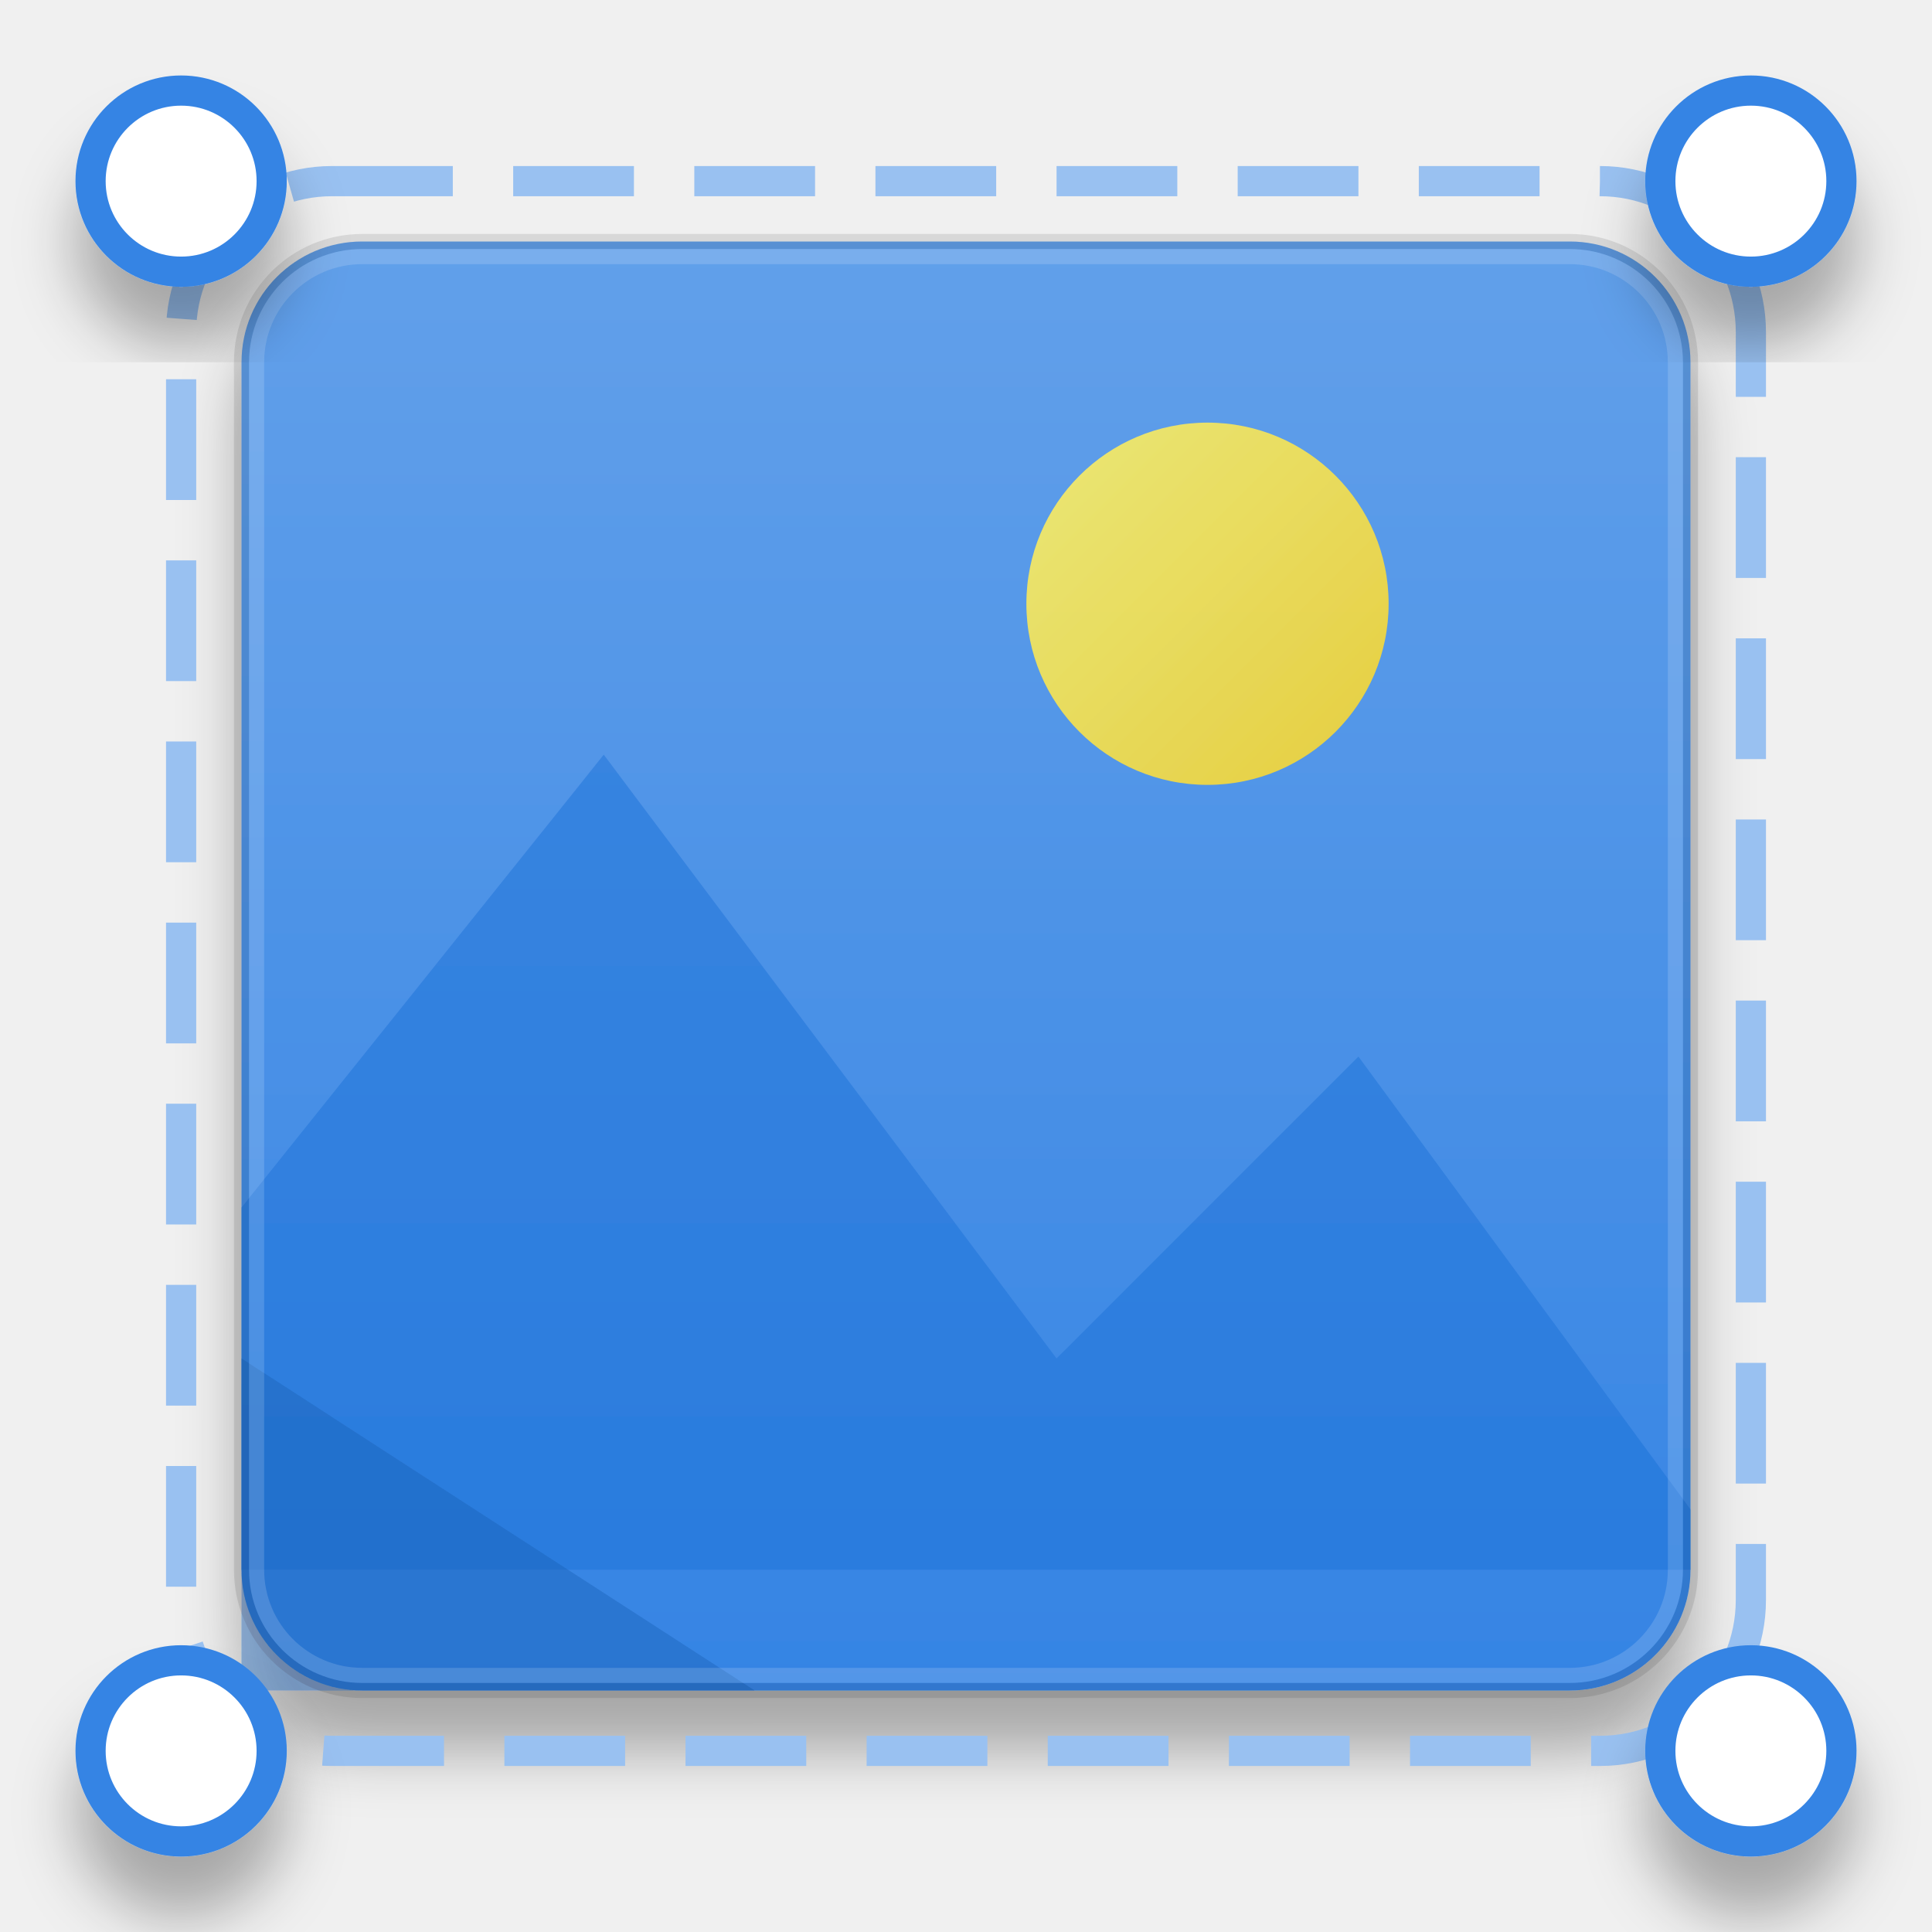
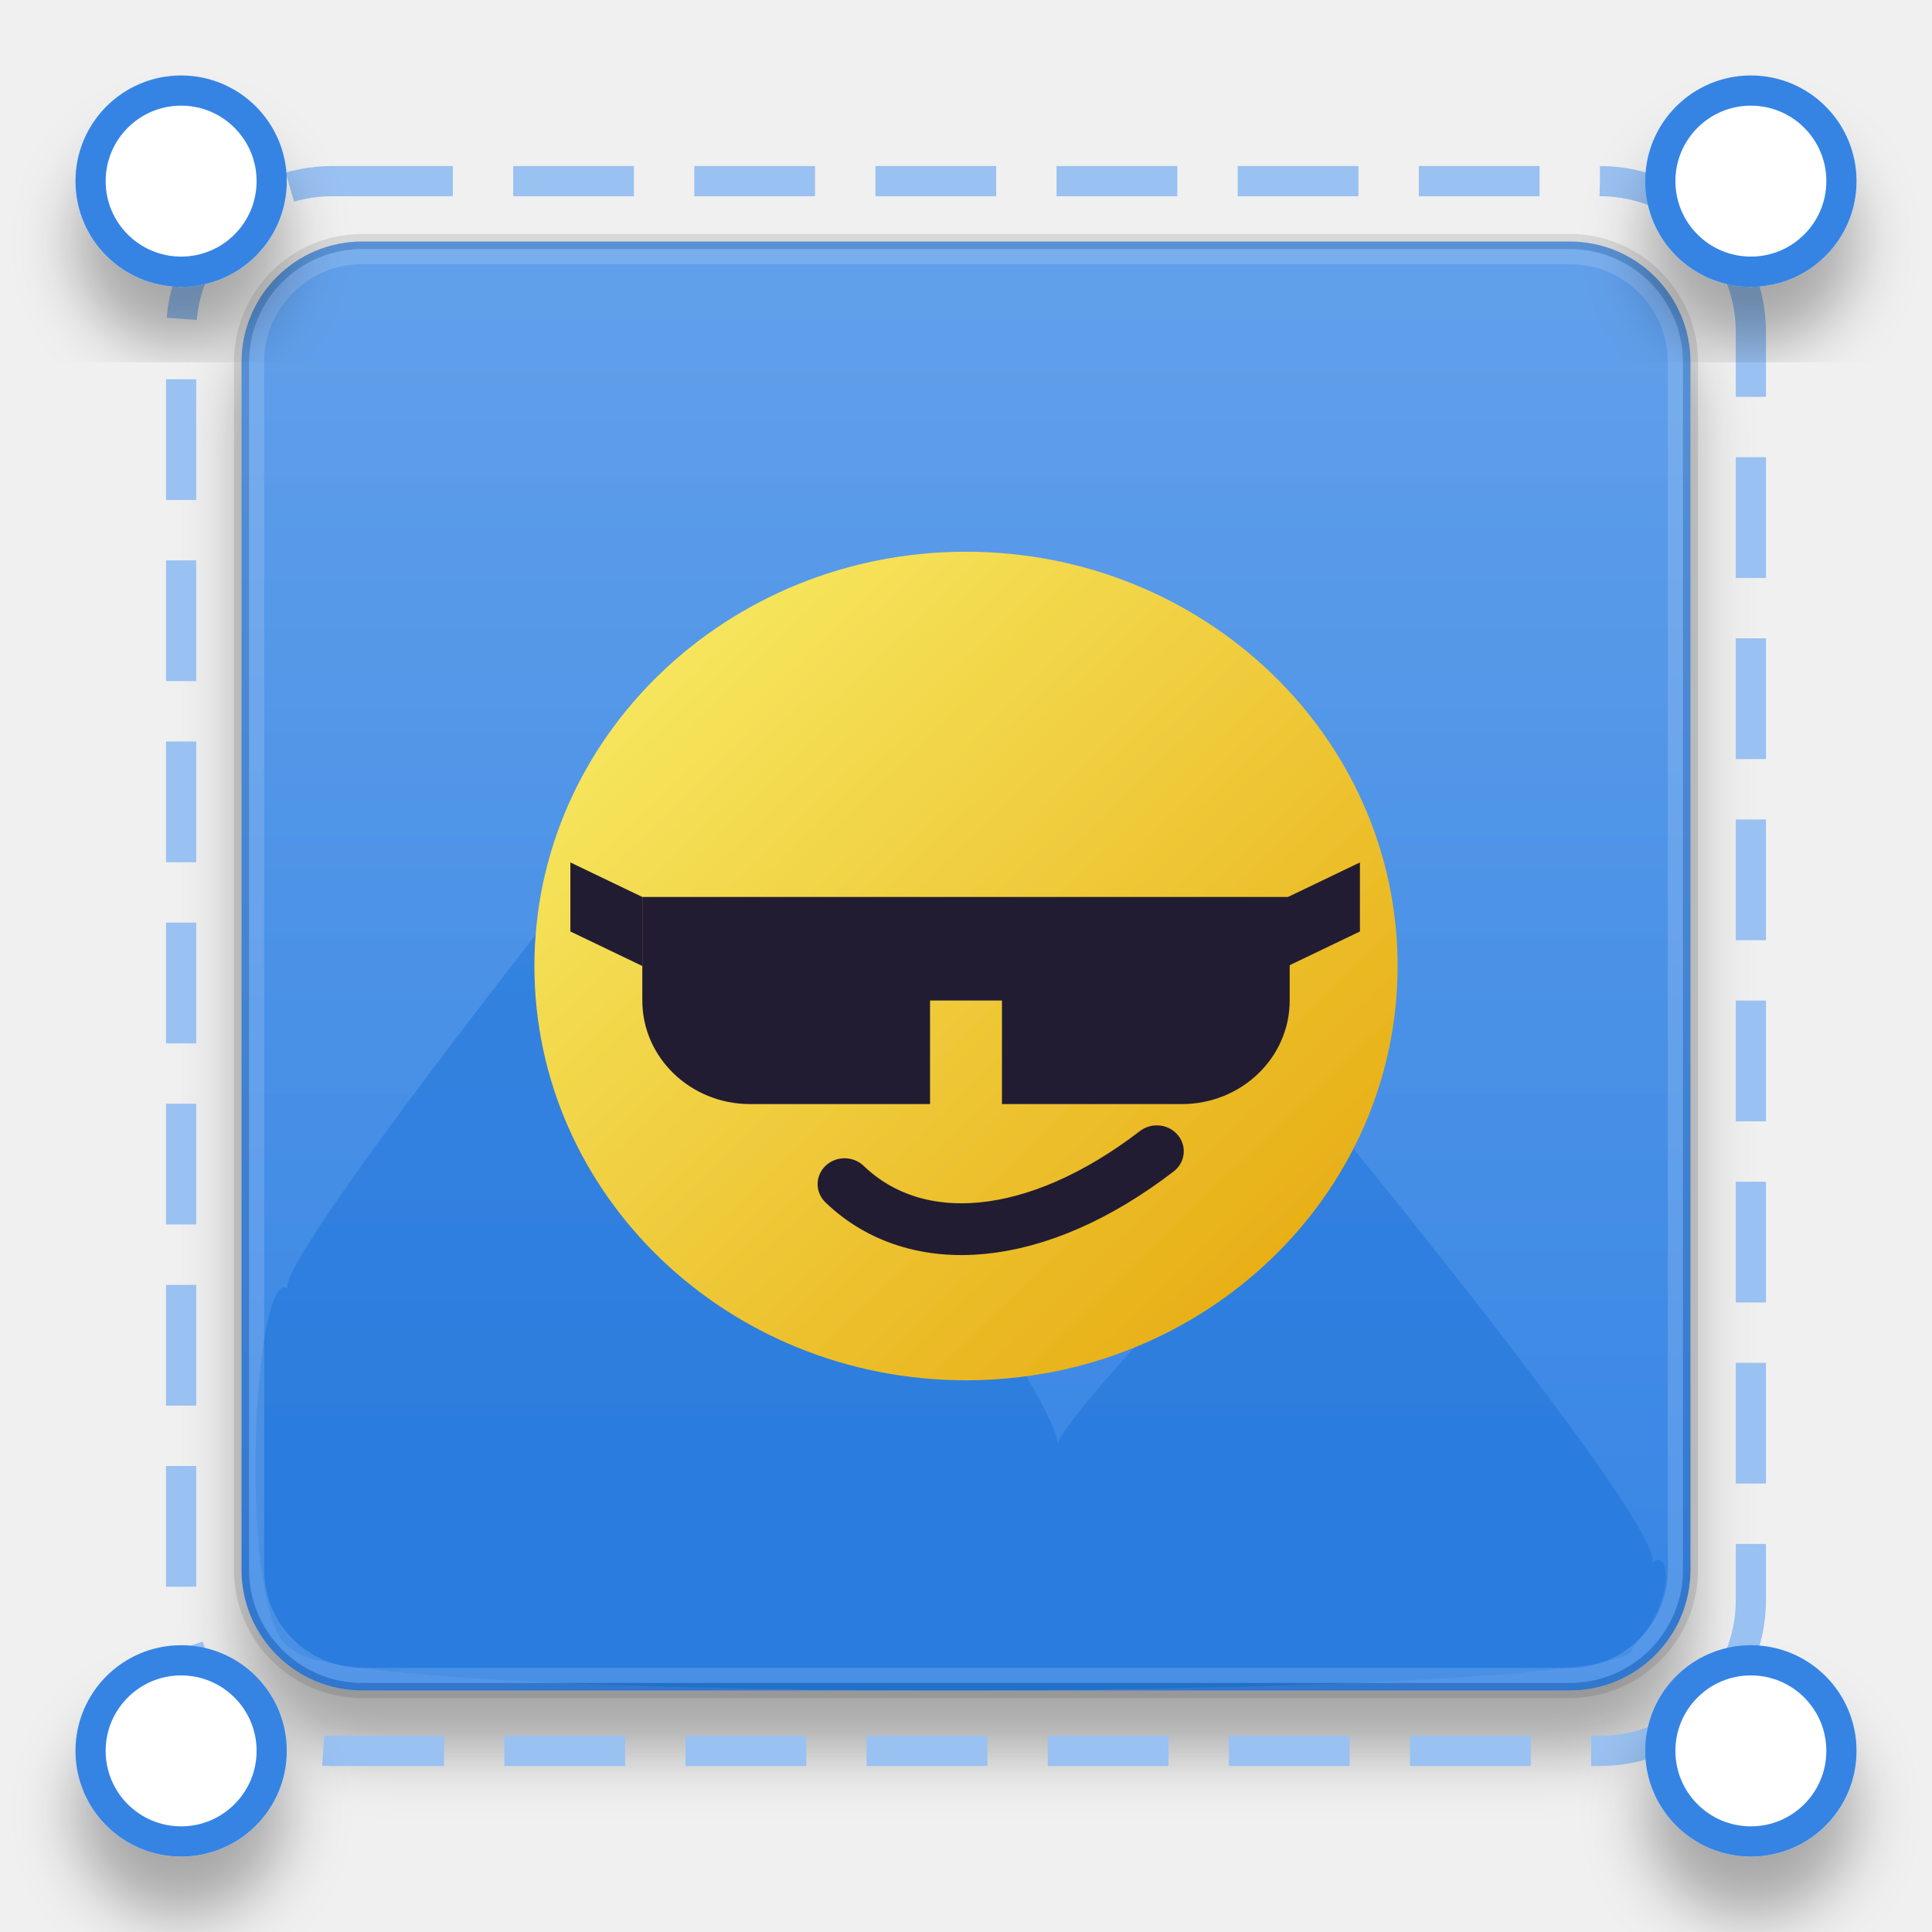
<svg xmlns="http://www.w3.org/2000/svg" width="128" height="128" viewBox="0 0 128 128">
  <defs>
    <linearGradient id="baseGradient" x1="50%" y1="0%" x2="50%" y2="100%">
      <stop offset="0" style="stop-color:#62a0ea;stop-opacity:1" />
      <stop offset="1" style="stop-color:#3584e4;stop-opacity:1" />
-     </linearGradient>
-     <linearGradient id="sunGradient" x1="0%" y1="0%" x2="100%" y2="100%">
-       <stop offset="0" style="stop-color:#f9f06b;stop-opacity:1" />
-       <stop offset="1" style="stop-color:#f6d32d;stop-opacity:1" />
    </linearGradient>
    <filter id="shadow" x="-50%" y="-50%" width="200%" height="200%">
      <feGaussianBlur in="SourceAlpha" stdDeviation="2" />
      <feOffset dx="0" dy="4" result="offsetblur" />
      <feComponentTransfer>
        <feFuncA type="linear" slope="0.3" />
      </feComponentTransfer>
      <feMerge>
        <feMergeNode />
        <feMergeNode in="SourceGraphic" />
      </feMerge>
    </filter>
+     <linearGradient id="sunGradient" x1="0%" y1="0%" x2="100%" y2="100%">
+       <stop offset="0" style="stop-color:#f9f06b;stop-opacity:1" />
+       <stop offset="1" style="stop-color:#e5a50a;stop-opacity:1" />
+     </linearGradient>
  </defs>
-   <g filter="url(#shadow)">
+   <g filter="url(#shadow)" style="">
    <rect x="16" y="16" width="96" height="96" rx="8" ry="8" fill="url(#baseGradient)" />
-     <circle cx="80" cy="40" r="12" fill="url(#sunGradient)" opacity="0.9" />
-     <path d="M 16 80 L 40 50 L 70 90 L 90 70 L 112 100 V 104 H 16 Z" fill="#1c71d8" opacity="0.5" />
-     <path d="M 16 112 L 16 90 L 50 112 Z" fill="#1a5fb4" opacity="0.4" />
+     <path d="M 19.184 85.48 C 16.835 85.199 41.727 53.946 41.749 54.02 C 41.749 54.02 72.052 94.118 69.957 95.966 C 69.868 94.049 88.759 74.948 88.761 74.993 C 88.761 74.993 110.847 101.865 109.418 103.62 C 110.555 102.365 111.201 105.833 108.135 109.216 C 109.104 112.694 21.892 113.106 19.393 109.262 C 15.539 107.714 16.768 82.893 19.184 85.48 Z" fill="#1c71d8" opacity="0.5" style="" />
    <rect x="16" y="16" width="96" height="96" rx="8" ry="8" fill="none" stroke="rgba(0,0,0,0.1)" stroke-width="1" />
    <path d="M 24 17 H 104 A 7 7 0 0 1 111 24 V 104 A 7 7 0 0 1 104 111 H 24 A 7 7 0 0 1 17 104 V 24 A 7 7 0 0 1 24 17 Z" fill="none" stroke="white" stroke-opacity="0.15" stroke-width="1" />
+     <g transform="matrix(2.382862, 0, 0, 2.28726, 64, 64)" style="">
+       <circle r="12" fill="url(#sunGradient)" style="stroke-width: 1.285px;" />
+       <path d="M -9 -2 H 9 V 1 A 3 3 0 0 1 6 4 H 1 V 1 H -1 V 4 H -6 A 3 3 0 0 1 -9 1 Z" fill="#241f31" />
+       <path d="M -9 -2 L -11 -3 V -1 L -9 0 Z" fill="#241f31" />
+       <path d="M 8.953 -2 L 10.953 -3 L 10.953 -1 L 8.953 0 L 8.953 -2 Z" fill="#241f31" />
+       <path d="M -3.376 6.319 C -1.376 8.319 1.972 8.033 5.305 5.366" fill="none" stroke="#241f31" stroke-width="1.5" stroke-linecap="round" />
+     </g>
  </g>
-   <g transform="translate(0, 0)">
+   <g transform="translate(0, 0)" style="">
    <rect x="12" y="12" width="104" height="104" rx="10" fill="none" stroke="#99c1f1" stroke-width="2" stroke-dasharray="8 4" />
    <circle cx="12" cy="12" r="6" fill="#ffffff" stroke="#3584e4" stroke-width="2" filter="url(#shadow)" />
    <circle cx="116" cy="12" r="6" fill="#ffffff" stroke="#3584e4" stroke-width="2" filter="url(#shadow)" />
    <circle cx="12" cy="116" r="6" fill="#ffffff" stroke="#3584e4" stroke-width="2" filter="url(#shadow)" />
    <circle cx="116" cy="116" r="6" fill="#ffffff" stroke="#3584e4" stroke-width="2" filter="url(#shadow)" />
  </g>
</svg>
